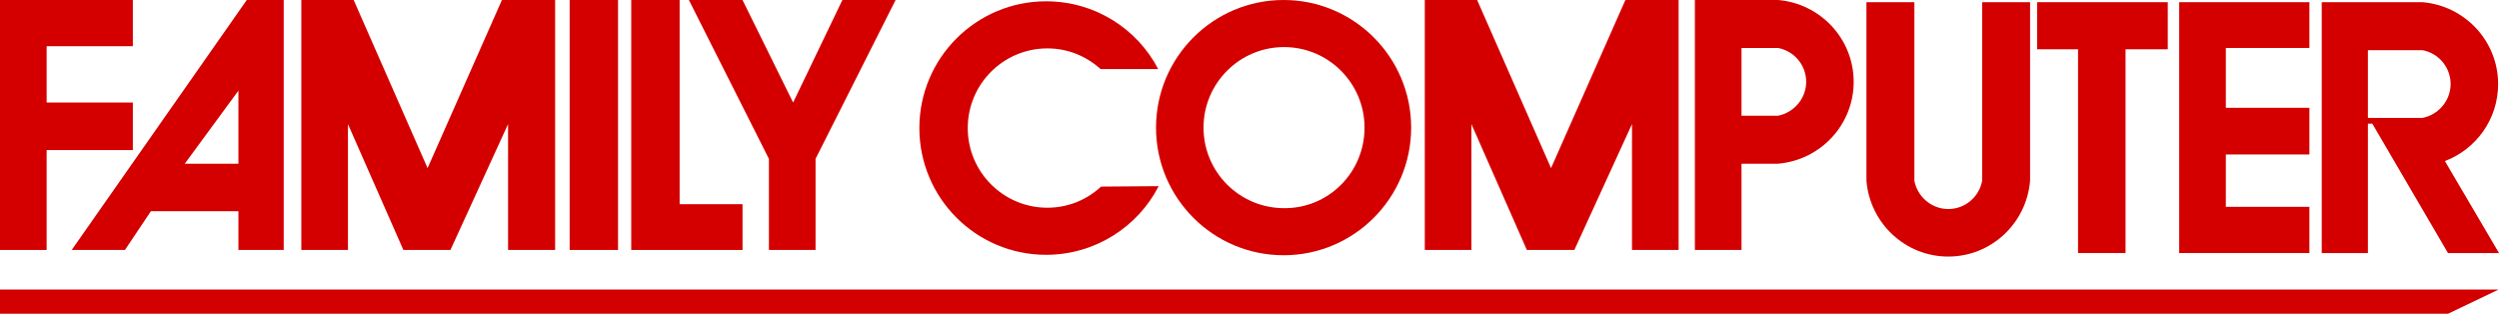
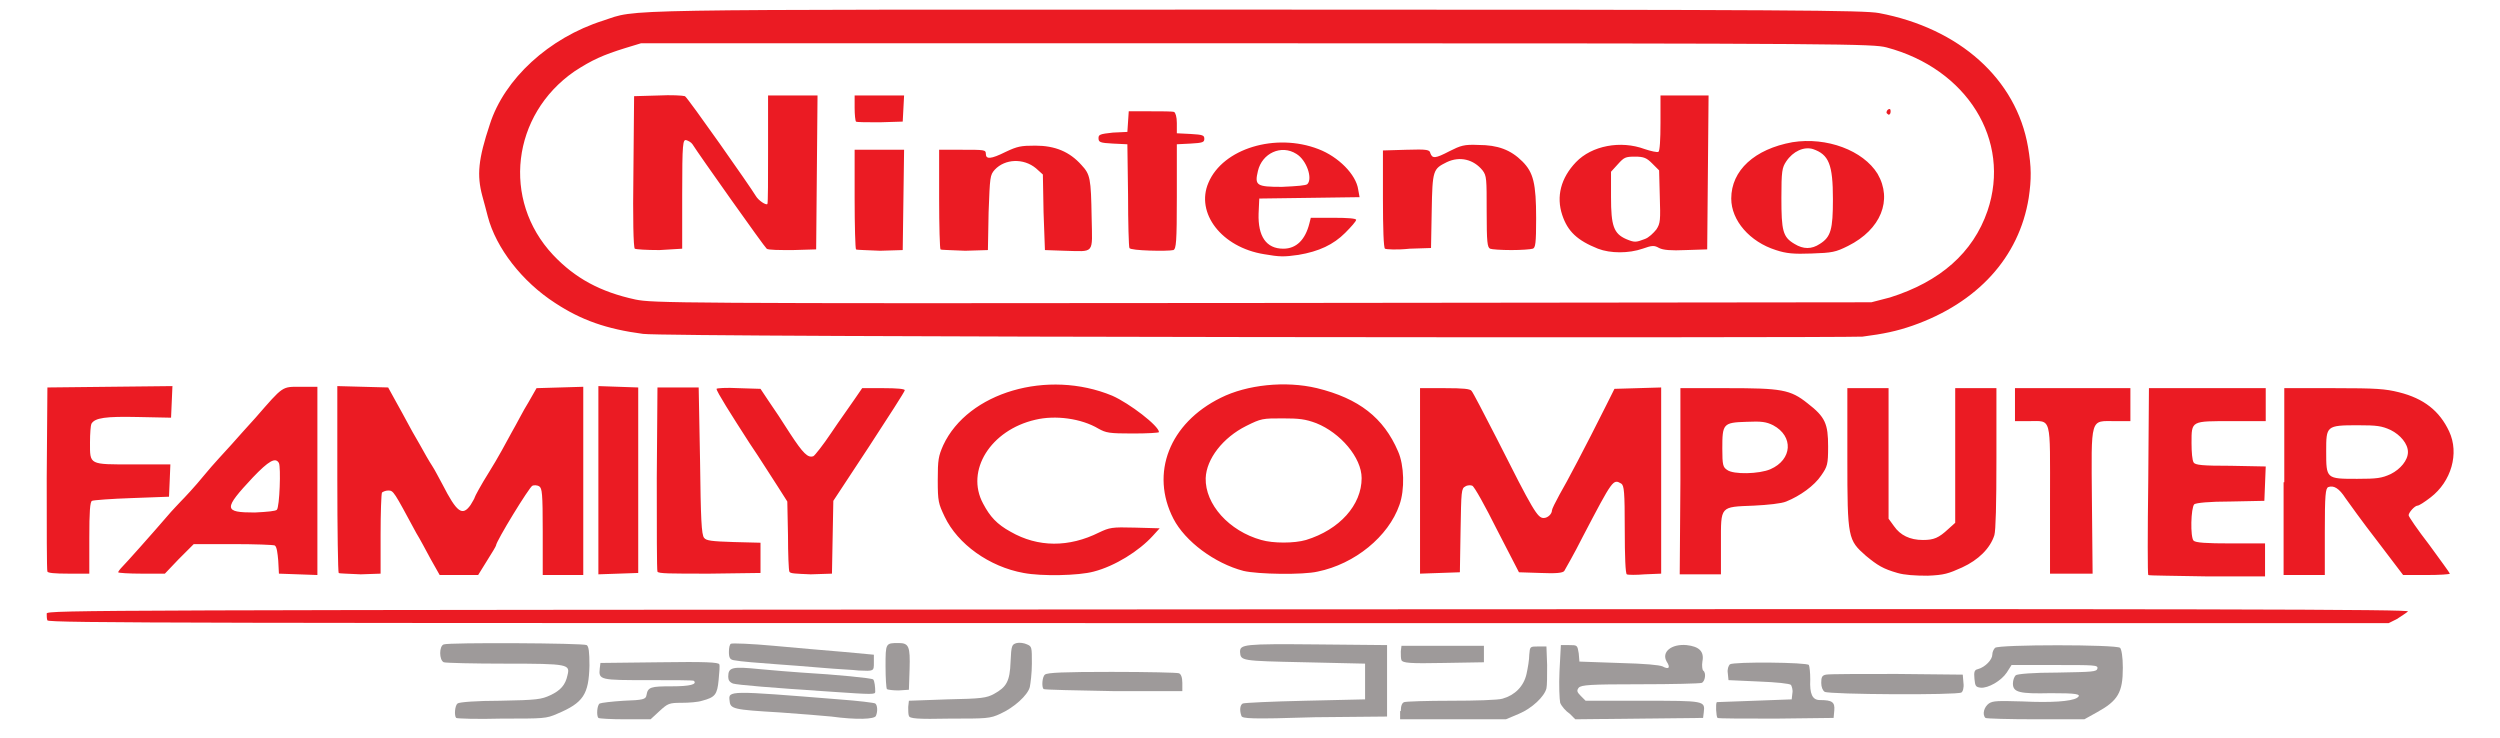
- <svg xmlns="http://www.w3.org/2000/svg" version="1.0" id="Capa_1" x="0px" y="0px" width="568.1" height="71.3" viewBox="0 0 568.1 71.3" enable-background="new 0 0 574.7 121.1" xml:space="preserve">
-   <defs id="defs41" />
-   <g id="g36" transform="translate(-4.5,-26.9)" style="fill:#d40000">
-     <polygon points="34.7,61 15.1,61 15.1,83.7 4.5,83.7 4.5,26.9 34.7,26.9 34.7,37.4 15.1,37.4 15.1,50.2 34.7,50.2 " id="polygon2" style="fill:#d40000" />
-     <path d="M 69,83.7 H 58.7 V 74.9 H 38.8 l -5.9,8.8 H 20.8 L 60.6,26.9 H 69 Z M 58.7,64.1 V 47.5 L 46.5,64.1 Z" id="path4" style="fill:#d40000" />
-     <polygon points="120,83.7 120,55.1 106.9,83.7 96.2,83.7 83.6,55.1 83.6,83.7 73,83.7 73,26.9 84.9,26.9 101.7,65.1 118.6,26.9 130.7,26.9 130.7,83.7 " id="polygon6" style="fill:#d40000" />
-     <polygon points="375.5,83.7 375.5,55.1 362.4,83.7 351.6,83.7 339,55.1 339,83.7 328.4,83.7 328.4,26.9 340.3,26.9 357.1,65.1 374,26.9 386.1,26.9 386.1,83.7 " id="polygon8" style="fill:#d40000" />
-     <rect x="134" y="26.9" width="11" height="56.8" id="rect10" style="fill:#d40000" />
-     <polygon points="148,26.9 159,26.9 159,73.3 173.3,73.3 173.3,83.7 148,83.7 " id="polygon12" style="fill:#d40000" />
-     <polygon points="189.9,83.7 179.3,83.7 179.3,63 161.1,26.9 173.3,26.9 184.8,50.2 196,26.9 208.1,26.9 189.9,63 " id="polygon14" style="fill:#d40000" />
-     <path d="M 267.9,69" id="path16" style="fill:#d40000" />
-     <path d="M 267.8,42.6 C 263,33.4 253.4,27.2 242.3,27.2 c -15.9,0 -28.8,12.9 -28.8,28.8 0,15.9 12.9,28.8 28.8,28.8 11.2,0 20.9,-6.4 25.6,-15.6 l -13.1,0.1 c -3.2,3 -7.5,4.8 -12.2,4.8 -10,0 -18.1,-8.1 -18.1,-18.1 0,-10 8.1,-18.1 18.1,-18.1 4.7,0 8.9,1.8 12.1,4.7 z" id="path18" style="fill:#d40000" />
-     <path d="m 296.3,84.9 c -16,0 -29,-13 -29,-29 0,-16 13,-29 29,-29 16,0 29,13 29,29 0,16 -13,29 -29,29 z m 18.4,-29 c 0,-10.1 -8.2,-18.3 -18.3,-18.3 -10.1,0 -18.3,8.2 -18.3,18.3 0,10.1 8.2,18.3 18.3,18.3 10.1,0.1 18.3,-8.1 18.3,-18.3 z" id="path20" style="fill:#d40000" />
-     <path d="m 408.7,26.9 c 9.6,0.8 17.2,8.8 17.2,18.6 0,9.8 -7.6,17.8 -17.2,18.6 h -8.3 V 83.7 H 389.8 V 26.9 h 10.6 z m -8.3,10.9 v 15.4 h 8.3 c 3.6,-0.7 6.4,-3.9 6.4,-7.7 0,-3.8 -2.7,-7 -6.4,-7.7 z" id="path22" style="fill:#d40000" />
-     <path d="m 542.8,84.4 h -10.5 v -57 h 14.6 8.3 c 9.6,0.8 17.2,8.8 17.2,18.6 0,8 -5,14.8 -12.1,17.5 l 12.3,20.9 H 561 L 543.8,55 h -1 z m -6.6,-0.3 m 10.7,0 m 8.3,-30.4 c 3.6,-0.7 6.4,-3.9 6.4,-7.7 0,-3.8 -2.7,-7 -6.4,-7.7 h -12.4 v 15.4 z" id="path24" style="fill:#d40000" />
-     <path d="m 455.1,49.1 m 0,0 m -15.3,0 m -0.1,10.6 m 0,8.3 c 0.7,3.6 3.9,6.4 7.7,6.4 3.8,0 7,-2.7 7.7,-6.4 V 27.4 H 466 V 59.7 68 c -0.8,9.6 -8.8,17.2 -18.6,17.2 -9.8,0 -17.8,-7.6 -18.6,-17.2 V 59.7 27.4 h 10.9 z" id="path26" style="fill:#d40000" />
-     <polygon points="467.6,38.1 476.9,38.1 476.9,84.4 487.7,84.4 487.7,38.1 497.3,38.1 497.3,27.4 467.6,27.4 " id="polygon28" style="fill:#d40000" />
-     <polygon points="510.5,51.4 529.5,51.4 529.5,62 510.5,62 510.5,73.9 529.5,73.9 529.5,84.4 499.9,84.4 499.9,27.4 529.5,27.4 529.5,37.8 510.5,37.8 " id="polygon30" style="fill:#d40000" />
-     <path d="M 542.8,55.1" id="path32" style="fill:#d40000" />
-     <polygon points="561,98.2 572.5,92.7 4.5,92.7 4.5,98.2 " id="polygon34" style="fill:#d40000" />
+ <svg xmlns="http://www.w3.org/2000/svg" version="1.1" id="svg3414" x="0px" y="0px" viewBox="0 0 363.9 107.4" enable-background="new 0 0 363.9 107.4" xml:space="preserve">
+   <g id="g3424">
+     <path id="path3430" fill="#EB1B23" d="M6.9,90.3c-0.1-0.2-0.1-0.7-0.1-1   c0.1-0.5,6.5-0.5,172.1-0.6c147.7-0.1,172,0,171.6,0.3c-0.2,0.2-1,0.7-1.6,1.1l-1.2,0.6H177.4C29.3,90.7,7,90.7,6.9,90.3z    M149,83.4c-5-0.9-9.6-4.2-11.5-8.2c-0.9-1.9-1-2.2-1-5.3c0-3,0.1-3.5,0.8-5.1c3.6-7.7,15.2-11.1,24.6-7.2c2.5,1.1,6.8,4.4,6.8,5.3   c0,0.1-1.7,0.2-3.8,0.2c-3.5,0-3.9-0.1-5-0.7c-2.5-1.5-6.3-2-9.2-1.3c-6.5,1.5-10.2,7.4-7.6,12.2c1,1.9,2,3,4,4.1   c4,2.3,8.5,2.3,12.9,0.1c1.5-0.7,1.8-0.8,5.2-0.7l3.6,0.1l-1,1.1c-2,2.2-5.5,4.4-8.6,5.2C157,83.8,151.6,83.9,149,83.4L149,83.4z    M236.8,83.6c-0.2-0.1-0.3-2.6-0.3-6.5c0-5.6-0.1-6.4-0.5-6.7c-1.2-0.7-1.2-0.7-5.6,7.7c-1.3,2.6-2.6,4.8-2.7,5   c-0.2,0.3-1.2,0.4-3.5,0.3l-3.1-0.1l-3.2-6.2c-1.7-3.4-3.3-6.3-3.6-6.4c-0.2-0.1-0.7-0.1-1,0.1c-0.6,0.3-0.6,0.7-0.7,6.4l-0.1,6.1   l-2.9,0.1l-2.9,0.1V70.1V56.5h3.6c2.7,0,3.7,0.1,3.9,0.4c0.2,0.2,1.8,3.3,3.6,6.8c5.4,10.7,6,11.7,6.9,11.7c0.6,0,1.2-0.6,1.2-1.1   c0-0.2,0.5-1.2,1.1-2.3c1-1.7,3.8-7,6.8-13l1.2-2.4l3.4-0.1l3.4-0.1V70v13.5l-2.4,0.1C238.2,83.7,237,83.7,236.8,83.6L236.8,83.6z    M276.2,83.4c-2.1-0.6-2.9-1.1-4.6-2.5c-2.6-2.3-2.7-2.5-2.7-14.1V56.5h3h3v9.5v9.5l0.8,1.1c0.9,1.3,2.3,2,4.2,2   c1.6,0,2.3-0.3,3.7-1.6l1-0.9v-9.8v-9.8h3h3v10.2c0,6.8-0.1,10.5-0.3,11.2c-0.6,1.9-2.3,3.6-4.7,4.7c-2,0.9-2.6,1.1-5,1.2   C278.8,83.8,277.2,83.7,276.2,83.4z M312.7,83.7c-0.1-0.1-0.1-6.2,0-13.7l0.1-13.5h8.5h8.5v2.4v2.4h-4.9c-6,0-5.9-0.1-5.9,3.2   c0,1.3,0.1,2.5,0.3,2.8c0.2,0.4,1.3,0.5,5.4,0.5l5.1,0.1l-0.1,2.5l-0.1,2.5l-4.9,0.1c-3.2,0-5,0.2-5.3,0.4   c-0.5,0.5-0.6,4.8-0.1,5.3c0.3,0.3,1.9,0.4,5.4,0.4h5v2.4v2.4h-8.5C316.7,83.8,312.8,83.8,312.7,83.7L312.7,83.7z M332.5,70.2V56.5   h7.2c6.2,0,7.5,0.1,9.5,0.6c3.6,0.9,5.9,2.7,7.3,5.7c1.5,3.2,0.3,7.3-2.7,9.6c-0.9,0.7-1.7,1.2-1.9,1.2c-0.4,0-1.3,1-1.3,1.4   c0,0.2,1.3,2.1,3,4.3c1.6,2.2,3,4.1,3,4.2c0,0.1-1.5,0.2-3.4,0.2l-3.4,0l-3.8-5c-2.1-2.7-4.1-5.5-4.6-6.2c-0.9-1.4-1.7-1.9-2.5-1.6   c-0.4,0.2-0.5,1.1-0.5,6.5v6.3h-3h-3V70.2L332.5,70.2z M348,69c1.4-0.7,2.5-2,2.5-3.2s-1.1-2.5-2.5-3.2c-1.3-0.6-2-0.7-4.8-0.7   c-4.6,0-4.6,0.1-4.6,3.8c0,4,0,4,4.5,4C346,69.7,346.7,69.6,348,69z M6.9,83.2C6.8,83,6.8,76.9,6.8,69.6l0.1-13.2l9.1-0.1l9.1-0.1   L25,58.5l-0.1,2.3l-4.8-0.1c-4.7-0.1-6.3,0.1-6.8,1c-0.1,0.2-0.2,1.4-0.2,2.7c0,3.3-0.2,3.2,6.3,3.2h5.4L24.7,70l-0.1,2.3l-5.4,0.2   c-3,0.1-5.6,0.3-5.8,0.4C13.1,73,13,74.5,13,78.3v5.2h-3C7.9,83.5,7,83.4,6.9,83.2z M17.2,83.3c0-0.1,0.3-0.5,0.6-0.8   c0.5-0.5,4-4.4,7.1-8c0.3-0.3,0.9-1,1.4-1.5c0.5-0.5,2.1-2.2,3.4-3.8s3.2-3.6,4-4.5c0.8-0.9,2.4-2.7,3.5-3.9   c4.1-4.7,3.8-4.5,6.6-4.5h2.4v13.7v13.7l-2.8-0.1l-2.8-0.1l-0.1-1.9c-0.1-1.1-0.2-2-0.5-2.2c-0.2-0.1-2.9-0.2-6.1-0.2l-5.7,0   l-2.2,2.2L24,83.5l-3.4,0C18.8,83.5,17.2,83.4,17.2,83.3z M40.3,74.2c0.4-0.4,0.6-6.2,0.3-6.8c-0.5-0.9-1.5-0.3-3.8,2.1   c-4.3,4.6-4.3,5.1,0.3,5.1C39,74.5,40.1,74.4,40.3,74.2z M49.3,83.4c-0.1-0.1-0.2-6.3-0.2-13.7V56.2l3.7,0.1l3.7,0.1l1.1,2   c0.6,1.1,1.4,2.5,1.7,3.1s1.1,2,1.8,3.2c0.6,1.1,1.4,2.5,1.8,3.1c0.4,0.6,1,1.8,1.5,2.7c2.1,4.1,2.9,4.7,4.1,3   c0.3-0.5,0.6-1,0.6-1.1c0-0.1,0.9-1.8,2.1-3.7s2.6-4.5,3.3-5.8c0.7-1.2,1.7-3.2,2.4-4.3l1.2-2.1l3.4-0.1l3.4-0.1v13.7v13.7h-2.7H79   v-6.3c0-5.7-0.1-6.3-0.5-6.6c-0.3-0.2-0.8-0.2-1-0.1c-0.4,0.1-5.3,8.1-5.3,8.7c0,0.1-0.6,1.1-1.3,2.2l-1.3,2.1h-2.8h-2.8l-1.3-2.3   c-0.7-1.3-1.6-3-2.1-3.8c-3.3-6.1-3.3-6.2-4.1-6.2c-0.4,0-0.8,0.2-0.9,0.3c-0.1,0.2-0.2,2.9-0.2,6.1l0,5.7l-2.9,0.1   C50.8,83.5,49.4,83.5,49.3,83.4z M87.1,69.9V56.2l2.9,0.1l2.9,0.1v13.5v13.5l-2.9,0.1l-2.9,0.1V69.9z M95.7,83.2   c-0.1-0.2-0.1-6.3-0.1-13.6l0.1-13.2h3h3l0.2,10.7c0.1,8.3,0.2,10.8,0.6,11.2c0.3,0.4,1.1,0.5,4.3,0.6l3.9,0.1v2.2v2.2l-7.4,0.1   C97.5,83.5,95.8,83.5,95.7,83.2z M114.9,83.2c-0.1-0.2-0.2-2.6-0.2-5.3l-0.1-4.9l-1.4-2.2c-0.8-1.2-2.6-4.1-4.1-6.3   c-2.7-4.2-4.8-7.5-4.8-7.9c0-0.1,1.4-0.2,3.2-0.1l3.2,0.1l1.2,1.8c0.7,1,2.1,3.1,3.1,4.7c1.9,2.9,2.6,3.6,3.4,3.3   c0.2-0.1,1.4-1.6,2.6-3.4s2.8-4,3.4-4.9l1.1-1.6h3.1c1.9,0,3.1,0.1,3.1,0.3c0,0.2-2.4,3.9-5.2,8.2l-5.2,7.9l-0.1,5.3l-0.1,5.3   l-3.1,0.1C115.8,83.5,115,83.5,114.9,83.2L114.9,83.2z M181,83.1c-4.2-1.1-8.5-4.3-10.2-7.6c-3.4-6.6-0.6-13.9,6.9-17.6   c3.8-1.9,9.4-2.5,14-1.4c6.1,1.5,9.7,4.3,11.8,9.2c0.9,2,1,5.6,0.2,7.8c-1.6,4.6-6.5,8.6-11.9,9.7C189.7,83.7,183.1,83.6,181,83.1z    M190.1,78.6c4.9-1.5,8.1-5.1,8.1-9c0-3-3.1-6.6-6.6-8c-1.6-0.6-2.5-0.7-4.9-0.7c-2.9,0-3.1,0-5.3,1.1c-3.4,1.7-5.8,4.8-5.9,7.6   c-0.1,3.8,3.4,7.7,8.1,9C185.3,79.1,188.4,79.1,190.1,78.6L190.1,78.6z M244.6,70V56.5h6.8c7.9,0,9.2,0.2,11.7,2.2c2.6,2,3,3,3,6.3   c0,2.6-0.1,2.9-1,4.2c-1,1.5-3.1,3-5.1,3.8c-0.7,0.3-2.7,0.5-4.7,0.6c-5,0.2-4.8,0-4.8,5.5v4.5h-3h-3L244.6,70L244.6,70z    M257.7,68.3c3.2-1.4,3.4-4.8,0.4-6.4c-1-0.5-1.7-0.6-3.9-0.5c-3.4,0.1-3.5,0.3-3.5,3.9c0,2.4,0.1,2.7,0.7,3.1   C252.3,69.1,256.1,69,257.7,68.3z M298.4,72.8c0-12.4,0.3-11.5-3.1-11.5h-2v-2.4v-2.4h8.4h8.4v2.4v2.4h-2.2   c-3.7,0-3.5-0.8-3.4,11.7l0.1,10.5l-3.1,0l-3.1,0L298.4,72.8L298.4,72.8z M93.6,48.6c-5.3-0.7-9-2-12.8-4.5   c-4.8-3.1-8.6-8-9.8-12.6c-0.2-0.7-0.5-2-0.8-3c-0.8-3-0.6-5.3,1.1-10.4c2.1-6.6,8.6-12.6,16.5-15.1c5.2-1.7-0.6-1.6,95.1-1.6   c78.5,0,88.4,0.1,90.6,0.5c11.7,2.2,20,9.6,21.7,19.5c0.5,2.9,0.5,4.7,0.1,7.4c-1.4,8.7-7.5,15.3-16.9,18.6   c-2.3,0.8-4.2,1.2-7.3,1.6C267,49.2,97.1,49.1,93.6,48.6z M275.1,43.3c7.3-2.3,12.1-6.5,14.2-12.6c3.5-10.3-3-20.7-14.7-23.8   c-2-0.5-5-0.6-91.6-0.6H93.3L91,7c-3.2,1-4.8,1.7-7.4,3.4c-9.1,6.3-10.6,18.7-3.1,26.7c3.2,3.4,6.9,5.4,12,6.5   c2.5,0.5,5.3,0.6,91.3,0.5l88.6-0.1L275.1,43.3L275.1,43.3z M184,37c-6.2-1-10-6-8.1-10.4c2.1-5,9.8-7.3,16-4.9   c2.9,1.1,5.5,3.7,5.8,5.9l0.2,1.1l-7.3,0.1l-7.3,0.1l-0.1,2.2c-0.1,3.3,1.1,5.1,3.6,5.1c1.9,0,3.2-1.3,3.8-3.7l0.2-0.8h3.3   c2.1,0,3.3,0.1,3.3,0.3c0,0.2-0.7,1-1.6,1.9c-1.7,1.7-3.8,2.7-6.8,3.2C186.9,37.4,186.3,37.4,184,37L184,37z M190.3,26.8   c0.8-0.8-0.1-3.5-1.6-4.4c-2.2-1.4-5-0.1-5.6,2.5c-0.5,2.1-0.2,2.3,3.5,2.3C188.8,27.1,190.1,27,190.3,26.8z M258.5,36.4   c-3.8-1.2-6.5-4.3-6.5-7.5c0-4.1,3.4-7.2,8.9-8.2c5-0.8,10.3,1.2,12.4,4.6c2.2,3.8,0.5,8.1-4.3,10.5c-1.8,0.9-2.3,1-5.3,1.1   C261.1,37,260,36.9,258.5,36.4z M264.9,35.5c1.6-1,1.9-2.1,1.9-6.5c0-5.1-0.6-6.5-2.9-7.3c-1.3-0.4-2.9,0.3-3.9,1.8   c-0.6,0.9-0.7,1.4-0.7,5.3c0,4.8,0.2,5.7,1.9,6.7C262.5,36.3,263.7,36.3,264.9,35.5L264.9,35.5z M232.6,36.2   c-3-1.2-4.4-2.5-5.2-4.9c-0.9-2.7-0.2-5.4,2-7.7c2.3-2.4,6.5-3.2,10-1.9c0.9,0.3,1.8,0.5,2,0.4c0.2-0.1,0.3-1.8,0.3-4.2v-4h3.5h3.5   l-0.1,11.2l-0.1,11.2l-3.1,0.1c-2.2,0.1-3.3,0-3.9-0.3c-0.7-0.4-1-0.4-2.4,0.1C237.1,36.9,234.4,36.9,232.6,36.2L232.6,36.2z    M239.4,34.8c0.6-0.2,1.3-0.9,1.7-1.4c0.6-0.9,0.6-1.4,0.5-4.8l-0.1-3.8l-1-1c-0.8-0.8-1.2-1-2.5-1c-1.4,0-1.6,0.1-2.5,1.1l-1,1.1   l0,3.7c0,4.2,0.4,5.3,2.2,6.1C237.9,35.3,238.1,35.3,239.4,34.8L239.4,34.8z M92.4,36.2c-0.2-0.2-0.3-4.4-0.2-11.2L92.3,14l3.5-0.1   c1.9-0.1,3.6,0,3.9,0.1c0.4,0.2,9.6,13.3,10.3,14.5c0.4,0.7,1.5,1.4,1.7,1.2c0.1-0.1,0.1-3.7,0.1-8l0-7.8h3.6h3.6l-0.1,11.2   l-0.1,11.2l-3.4,0.1c-1.9,0-3.6,0-3.8-0.2c-0.3-0.2-10-13.9-10.8-15.2c-0.2-0.3-0.6-0.5-0.9-0.6c-0.5-0.1-0.6,0.3-0.6,7.9l0,7.9   L96,36.4C94.1,36.4,92.6,36.3,92.4,36.2L92.4,36.2z M124.6,36.3c-0.1-0.1-0.2-3.4-0.2-7.4v-7.1h3.6h3.6l-0.1,7.3l-0.1,7.3l-3.3,0.1   C126.3,36.4,124.7,36.4,124.6,36.3L124.6,36.3z M136.9,36.3c-0.1-0.1-0.2-3.4-0.2-7.4v-7.1h3.4c3.2,0,3.4,0,3.4,0.6   c0,0.8,0.7,0.8,2.9-0.3c1.7-0.8,2.2-0.9,4.3-0.9c2.9,0,5,0.9,6.7,2.8c1.3,1.4,1.4,1.9,1.5,7.7c0.1,5.4,0.5,4.9-4,4.8l-2.8-0.1   l-0.2-5.5l-0.1-5.5l-1-0.9c-1.8-1.5-4.5-1.4-6,0.2c-0.7,0.8-0.7,1-0.9,6.2l-0.1,5.5l-3.3,0.1C138.6,36.4,137,36.4,136.9,36.3z    M164.4,36.1c-0.1-0.2-0.2-3.7-0.2-7.7l-0.1-7.4l-2.1-0.1c-1.9-0.1-2.1-0.2-2.1-0.8c0-0.5,0.2-0.6,2.1-0.8l2.1-0.1l0.1-1.5l0.1-1.5   l3.1,0c1.7,0,3.3,0,3.5,0.1c0.2,0.1,0.4,0.7,0.4,1.6v1.5l2,0.1c1.8,0.1,2,0.2,2,0.7c0,0.5-0.2,0.6-2,0.7l-2,0.1v7.6   c0,6.7-0.1,7.6-0.5,7.8C170,36.6,164.5,36.5,164.4,36.1L164.4,36.1z M201.6,36.2c-0.2-0.1-0.3-2.9-0.3-7.3v-7l3.4-0.1   c3.1-0.1,3.4,0,3.5,0.5c0.3,0.8,0.7,0.8,2.8-0.3c1.6-0.8,2.1-1,4.2-0.9c2.8,0,4.7,0.7,6.4,2.4c1.6,1.6,2,3.2,2,8.3   c0,3.6-0.1,4.3-0.5,4.4c-0.3,0.1-1.7,0.2-3.1,0.2c-1.5,0-2.9-0.1-3.1-0.2c-0.4-0.2-0.5-0.9-0.5-5.4c0-4.8,0-5.2-0.6-6   c-1.3-1.6-3.3-2.1-5.2-1.2c-2,1-2.1,1.1-2.2,7.1l-0.1,5.4l-3.1,0.1C203.3,36.4,201.8,36.3,201.6,36.2L201.6,36.2z M124.6,17.7   c-0.1-0.1-0.2-1-0.2-2v-1.8h3.6h3.6l-0.1,1.9l-0.1,1.9l-3.3,0.1C126.3,17.8,124.7,17.8,124.6,17.7L124.6,17.7z M274.6,16.4   c0-0.2,0.1-0.4,0.3-0.5c0.2-0.1,0.3,0,0.3,0.3c0,0.3-0.1,0.5-0.3,0.5C274.8,16.6,274.6,16.5,274.6,16.4z" />
  </g>
+   <path fill="#9E9A9A" d="M66.4,104.5c-0.3-0.3-0.2-1.8,0.2-2.1c0.2-0.2,2.8-0.4,6.2-0.4c5.4-0.1,6-0.2,7.3-0.8  c1.5-0.7,2.2-1.5,2.5-2.9c0.4-1.6,0.2-1.7-9-1.7c-4.7,0-8.7-0.1-9-0.2c-0.7-0.3-0.7-2.4,0-2.6c0.7-0.3,20.3-0.2,20.8,0.1  c0.3,0.2,0.4,1,0.4,3c-0.1,4.2-0.9,5.4-4.7,7c-1.6,0.7-1.9,0.7-8.1,0.7C69.5,104.7,66.5,104.6,66.4,104.5L66.4,104.5z" />
+   <path fill="#9E9A9A" d="M87.1,104.5c-0.3-0.3-0.2-1.9,0.2-2.1c0.2-0.1,1.8-0.3,3.5-0.4c2.8-0.1,3.2-0.2,3.3-0.8  c0.2-1.2,0.6-1.3,3.7-1.3c2.7,0,3.7-0.3,3.2-0.8c-0.1-0.1-3.1-0.1-6.6-0.1c-7,0-7.3,0-7.1-1.7l0.1-0.8l8.6-0.1  c6.7-0.1,8.6,0,8.7,0.3c0.1,0.2,0,1.2-0.1,2.3c-0.2,2.1-0.5,2.5-2.4,3c-0.6,0.2-1.9,0.3-3,0.3c-1.8,0-2,0.1-3.2,1.2l-1.3,1.2H91  C89,104.7,87.2,104.6,87.1,104.5z" />
+   <path fill="#9E9A9A" d="M121,104.3c-1.1-0.1-4.5-0.4-7.5-0.6c-6.8-0.4-7.2-0.5-7.3-1.7c-0.2-1.5-0.2-1.5,15.9-0.2  c2.8,0.2,5.2,0.5,5.3,0.6c0.3,0.2,0.4,1.1,0.1,1.8C127.3,104.7,124.7,104.8,121,104.3L121,104.3z" />
+   <path fill="#9E9A9A" d="M132.3,104.2c-0.1-0.2-0.1-0.8-0.1-1.3l0.1-0.9l5.6-0.2c5-0.1,5.7-0.2,6.8-0.8c1.8-1,2.3-1.8,2.4-4.7  c0.1-2.4,0.2-2.5,0.9-2.7c0.4-0.1,1.1,0,1.5,0.2c0.7,0.3,0.7,0.4,0.7,2.8c0,1.4-0.2,2.9-0.3,3.4c-0.3,1.2-2.3,3-4.3,3.9  c-1.5,0.7-2,0.7-7.3,0.7C133.5,104.7,132.4,104.6,132.3,104.2z" />
+   <path fill="#9E9A9A" d="M180.7,104.2c-0.3-0.8-0.2-1.6,0.2-1.8c0.2-0.1,4.3-0.3,9.1-0.4l8.7-0.2v-2.6v-2.6l-8.8-0.2  c-9.3-0.2-9.3-0.2-9.4-1.5c0-1.1,0.5-1.2,11.1-1.1l10.3,0.1v5.2v5.2l-10.5,0.1C182,104.7,180.8,104.6,180.7,104.2L180.7,104.2z" />
+   <path fill="#9E9A9A" d="M203.9,103.5c0-0.8,0.2-1.2,0.5-1.3c0.3-0.1,3.3-0.2,6.8-0.2c3.5,0,6.9-0.1,7.5-0.3c1.8-0.5,3.1-1.8,3.5-3.6  c0.2-0.9,0.4-2.1,0.4-2.8c0.1-1.2,0.1-1.2,1.3-1.2h1.2l0.1,2.7c0,1.5,0,3-0.1,3.4c-0.3,1.2-2.1,2.9-4,3.7l-1.9,0.8h-7.7h-7.7V103.5z  " />
+   <path fill="#9E9A9A" d="M228.5,103.9c-0.6-0.4-1.2-1.1-1.4-1.6c-0.1-0.5-0.2-2.5-0.1-4.6l0.2-3.8h1.2c1.2,0,1.2,0,1.4,1.2l0.1,1.2  l5.7,0.2c4,0.1,5.9,0.3,6.4,0.5c0.9,0.5,1.2,0.2,0.6-0.7c-0.8-1.4,0.7-2.6,2.9-2.4c1.8,0.2,2.6,0.9,2.3,2.4c-0.1,0.6,0,1.2,0.1,1.3  c0.5,0.3,0.3,1.6-0.2,1.8c-0.3,0.1-4.3,0.2-9,0.2c-7.3,0-8.5,0.1-8.9,0.5c-0.3,0.4-0.3,0.6,0.3,1.2l0.7,0.7h8.3c9.1,0,9.1,0,8.9,1.7  l-0.1,0.8l-9.3,0.1l-9.3,0.1L228.5,103.9L228.5,103.9z" />
+   <path fill="#9E9A9A" d="M245.9,96.6c1.3-0.7,0-2.2-1.4-1.5c-0.8,0.4-0.9,1.1-0.2,1.5C245,96.9,245.2,96.9,245.9,96.6z" />
+   <path fill="#9E9A9A" d="M250,104.5c-0.2-0.2-0.3-2.1-0.1-2.3c0,0,2.5-0.1,5.5-0.2l5.4-0.2l0.1-0.9c0.1-0.5-0.1-1-0.2-1.2  c-0.2-0.2-2.1-0.4-4.7-0.5l-4.4-0.2l-0.1-1c-0.1-0.6,0.1-1.1,0.3-1.3c0.6-0.4,11.3-0.3,11.5,0.1c0.1,0.2,0.2,1.1,0.2,2.1  c-0.1,2.1,0.3,3,1.4,3c1.8,0,2.2,0.3,2.1,1.5l-0.1,1.1l-8.3,0.1C253.9,104.6,250.1,104.6,250,104.5L250,104.5z" />
+   <path fill="#9E9A9A" d="M289,104.5c-0.5-0.5-0.2-1.6,0.5-2.1c0.6-0.4,1.3-0.4,4.9-0.3c4.2,0.2,7,0,7.9-0.5c0.9-0.6-0.2-0.7-3.8-0.7  c-4.5,0.1-5.5-0.1-5.5-1.4c0-0.5,0.2-1,0.4-1.2c0.2-0.2,2.5-0.4,6.1-0.4c5.1-0.1,5.7-0.1,5.8-0.6c0.1-0.5-0.4-0.5-6.2-0.5h-6.3  l-0.7,1.1c-0.8,1.2-2.7,2.3-3.8,2.2c-0.7-0.1-0.8-0.2-0.9-1.3c-0.1-1,0-1.3,0.5-1.4c1.1-0.3,2.1-1.4,2.1-2.1c0-0.4,0.2-0.8,0.4-1  c0.5-0.5,17.7-0.5,18.2,0c0.2,0.2,0.4,1.3,0.4,2.9c0,3.6-0.7,4.8-3.8,6.5l-1.8,1h-7C292.4,104.7,289.1,104.6,289,104.5L289,104.5z" />
+   <path fill="#9E9A9A" d="M121.2,100.7c-9.1-0.6-13.8-1-14.5-1.2c-0.5-0.2-0.7-0.5-0.7-1c0-1.4,0.6-1.5,4.6-1.1c2,0.2,4.8,0.4,6.1,0.5  c5.1,0.3,10.2,0.8,10.4,1c0.2,0.2,0.3,1.1,0.3,1.8C127.4,101.1,127,101.1,121.2,100.7L121.2,100.7z" />
+   <path fill="#9E9A9A" d="M265.6,100.7c-0.3-0.2-0.5-0.7-0.5-1.3c0-0.8,0.1-1.1,0.7-1.2c0.4-0.1,5-0.1,10.3-0.1l9.6,0.1l0.1,1.2  c0.1,0.7-0.1,1.3-0.3,1.4C284.9,101.2,266.3,101.1,265.6,100.7L265.6,100.7z" />
+   <path fill="#9E9A9A" d="M129.1,100.3c-0.1-0.1-0.2-1.6-0.2-3.3c0-3.4,0-3.4,1.9-3.4c1.5,0,1.7,0.5,1.6,3.8l-0.1,3l-1.5,0.1  C130,100.5,129.2,100.4,129.1,100.3L129.1,100.3z" />
+   <path fill="#9E9A9A" d="M151.9,100.3c-0.3-0.3-0.2-1.8,0.2-2.1c0.3-0.3,2.8-0.4,9.7-0.4c5.2,0,9.6,0.1,9.8,0.2  c0.3,0.1,0.5,0.6,0.5,1.4v1.2h-10C156.6,100.5,152,100.4,151.9,100.3z" />
+   <path fill="#9E9A9A" d="M125,97.6c-0.7-0.1-3.2-0.2-5.4-0.4s-5.1-0.4-6.4-0.5c-2.7-0.2-5.4-0.4-6.4-0.6c-0.5-0.1-0.7-0.3-0.7-1.2  c0-0.6,0.1-1.1,0.3-1.2s3,0,6.2,0.3c3.2,0.3,7.9,0.7,10.3,0.9l4.3,0.4v1.2C127.2,97.7,127.2,97.7,125,97.6z" />
+   <path fill="#9E9A9A" d="M204,96.1c-0.1-0.2-0.1-0.8-0.1-1.3L204,94h6h6v1.2v1.2l-5.9,0.1C205.2,96.6,204.2,96.5,204,96.1L204,96.1z" />
</svg>
